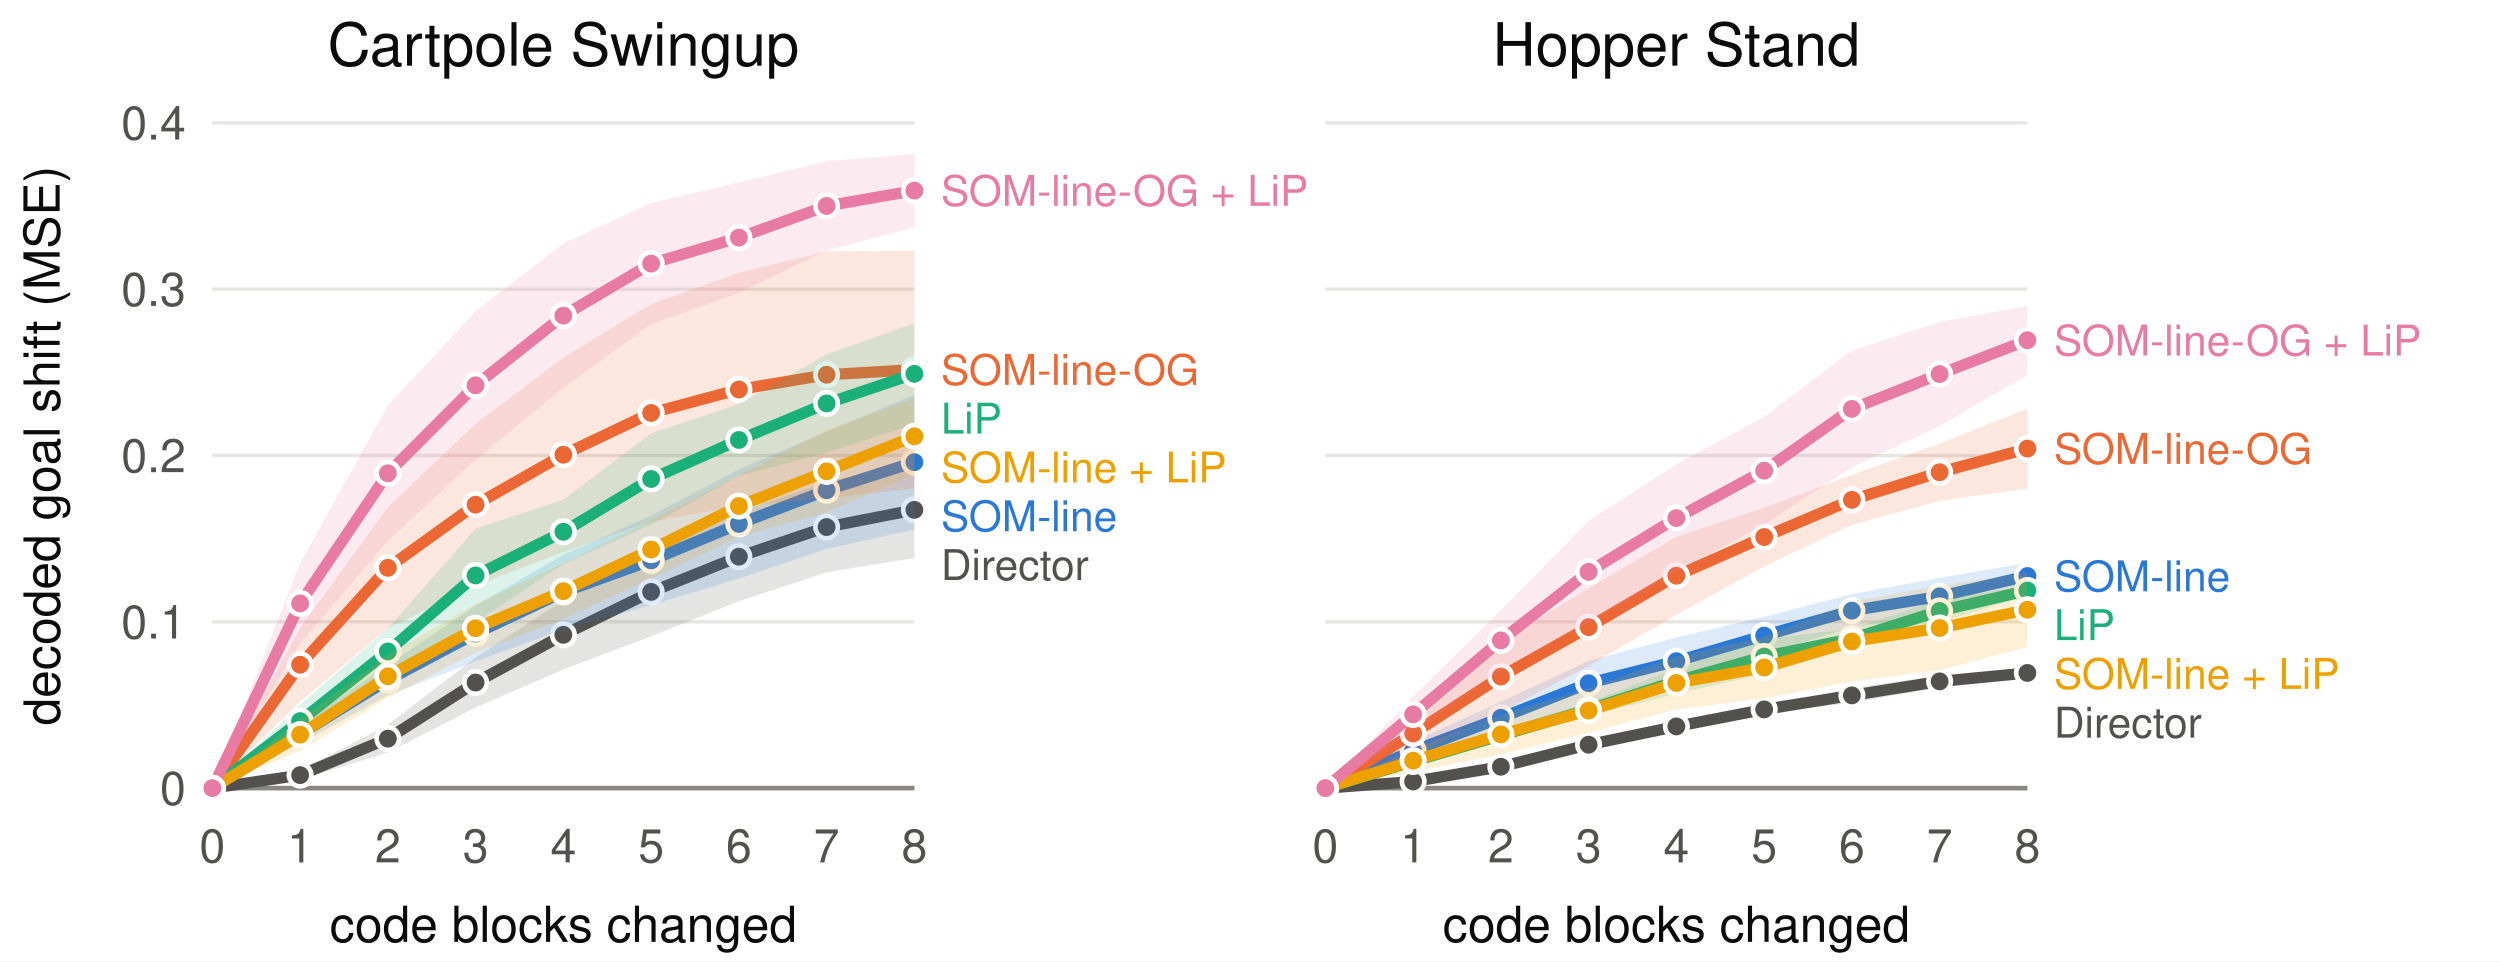
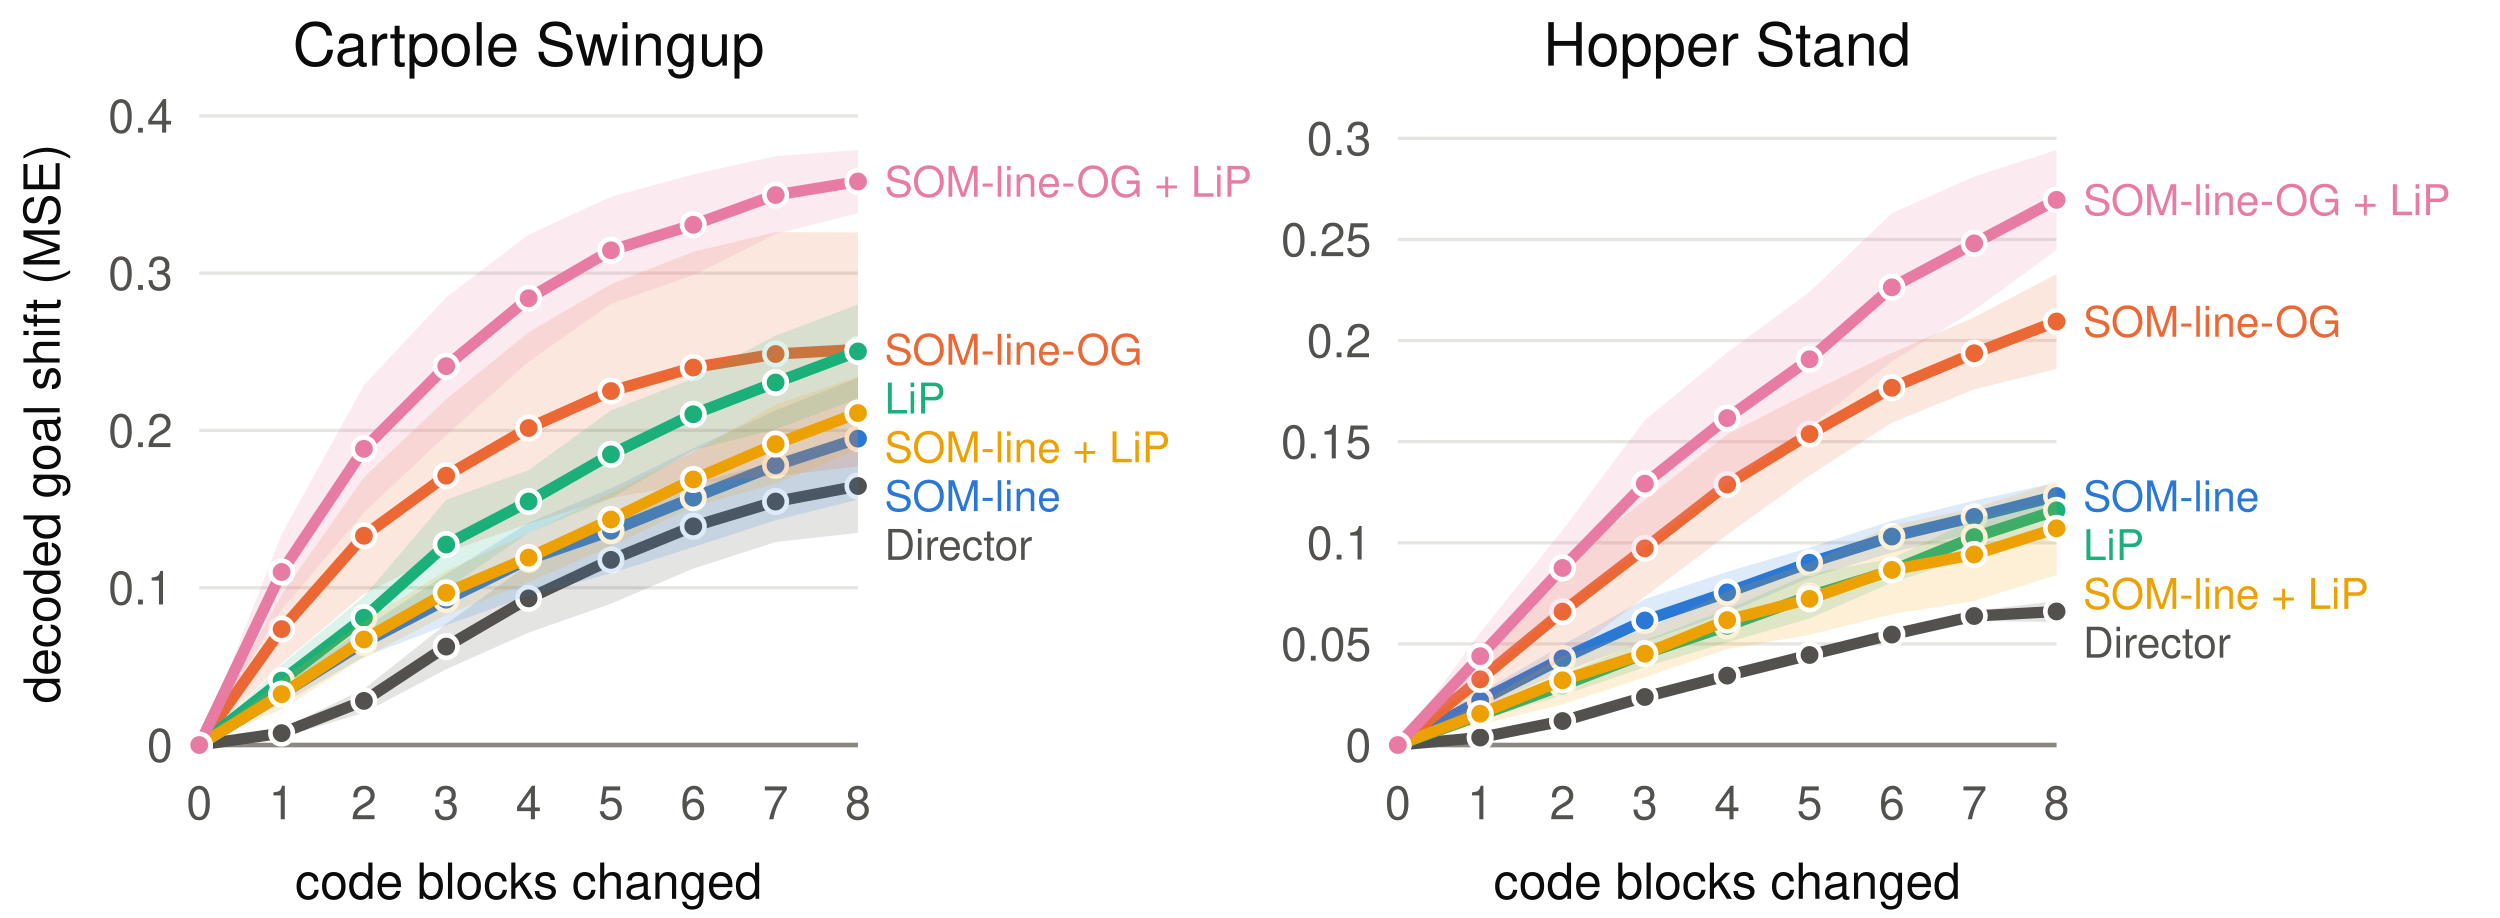
- <svg xmlns="http://www.w3.org/2000/svg" width="4380" height="1684" viewBox="0 0 4380 1684" font-family="Helvetica,Arial,sans-serif">
-   <rect x="0" y="0" width="4380" height="1684" fill="white" />
-   <text x="987.0" y="115.0" font-size="104.5" fill="#0b0b0b" text-anchor="middle">Cartpole Swingup</text>
-   <line x1="372.0" y1="1380.8" x2="1602.0" y2="1380.8" stroke="#e6e5e1" stroke-width="5.81" />
-   <text x="325.5" y="1410.0" font-size="81.3" fill="#52514e" text-anchor="end">0</text>
-   <line x1="372.0" y1="1089.4" x2="1602.0" y2="1089.4" stroke="#e6e5e1" stroke-width="5.81" />
-   <text x="325.5" y="1118.7" font-size="81.3" fill="#52514e" text-anchor="end">0.1</text>
-   <line x1="372.0" y1="798.0" x2="1602.0" y2="798.0" stroke="#e6e5e1" stroke-width="5.81" />
-   <text x="325.5" y="827.3" font-size="81.3" fill="#52514e" text-anchor="end">0.2</text>
-   <line x1="372.0" y1="506.6" x2="1602.0" y2="506.6" stroke="#e6e5e1" stroke-width="5.81" />
-   <text x="325.5" y="535.9" font-size="81.3" fill="#52514e" text-anchor="end">0.3</text>
-   <line x1="372.0" y1="215.2" x2="1602.0" y2="215.2" stroke="#e6e5e1" stroke-width="5.81" />
-   <text x="325.5" y="244.5" font-size="81.3" fill="#52514e" text-anchor="end">0.4</text>
-   <text x="372.0" y="1510.9" font-size="81.3" fill="#52514e" text-anchor="middle">0</text>
-   <text x="525.8" y="1510.9" font-size="81.3" fill="#52514e" text-anchor="middle">1</text>
-   <text x="679.5" y="1510.9" font-size="81.3" fill="#52514e" text-anchor="middle">2</text>
-   <text x="833.2" y="1510.9" font-size="81.3" fill="#52514e" text-anchor="middle">3</text>
-   <text x="987.0" y="1510.9" font-size="81.3" fill="#52514e" text-anchor="middle">4</text>
-   <text x="1140.8" y="1510.9" font-size="81.3" fill="#52514e" text-anchor="middle">5</text>
-   <text x="1294.5" y="1510.9" font-size="81.3" fill="#52514e" text-anchor="middle">6</text>
-   <text x="1448.2" y="1510.9" font-size="81.3" fill="#52514e" text-anchor="middle">7</text>
-   <text x="1602.0" y="1510.9" font-size="81.3" fill="#52514e" text-anchor="middle">8</text>
-   <text x="987.0" y="1650.2" font-size="87.1" fill="#0b0b0b" text-anchor="middle">code blocks changed</text>
-   <text x="104.5" y="780.8" font-size="87.1" fill="#0b0b0b" text-anchor="middle" transform="rotate(-90 104.5 780.8)">decoded goal shift (MSE)</text>
-   <line x1="372.0" y1="1380.8" x2="1602.0" y2="1380.8" stroke="#8a8880" stroke-width="8.13" />
-   <polygon points="372.0,1380.8 525.8,1349.8 679.5,1269.7 833.2,1152.0 987.0,1051.6 1140.8,959.3 1294.5,897.3 1448.2,844.3 1602.0,808.9 1602.0,977.6 1448.2,1002.6 1294.5,1053.3 1140.8,1114.8 987.0,1172.8 833.2,1239.5 679.5,1318.4 525.8,1366.2 372.0,1380.8" fill="#52514e" fill-opacity="0.16" stroke="none" />
-   <path d="M372.0,1380.8 L525.8,1358.0 L679.5,1294.1 L833.2,1195.8 L987.0,1112.2 L1140.8,1037.0 L1294.5,975.3 L1448.2,923.4 L1602.0,893.3" fill="none" stroke="#52514e" stroke-width="19.74" stroke-linejoin="round" />
-   <circle cx="372.0" cy="1380.8" r="19.7" fill="#52514e" stroke="white" stroke-width="8.13" />
-   <circle cx="525.8" cy="1358.0" r="19.7" fill="#52514e" stroke="white" stroke-width="8.13" />
-   <circle cx="679.5" cy="1294.1" r="19.7" fill="#52514e" stroke="white" stroke-width="8.13" />
-   <circle cx="833.2" cy="1195.8" r="19.7" fill="#52514e" stroke="white" stroke-width="8.13" />
-   <circle cx="987.0" cy="1112.2" r="19.7" fill="#52514e" stroke="white" stroke-width="8.13" />
-   <circle cx="1140.8" cy="1037.0" r="19.7" fill="#52514e" stroke="white" stroke-width="8.13" />
-   <circle cx="1294.5" cy="975.3" r="19.7" fill="#52514e" stroke="white" stroke-width="8.13" />
-   <circle cx="1448.2" cy="923.4" r="19.7" fill="#52514e" stroke="white" stroke-width="8.13" />
-   <circle cx="1602.0" cy="893.3" r="19.7" fill="#52514e" stroke="white" stroke-width="8.13" />
-   <polygon points="372.0,1380.8 525.8,1269.7 679.5,1164.6 833.2,1061.2 987.0,971.8 1140.8,903.4 1294.5,822.3 1448.2,756.2 1602.0,691.6 1602.0,927.7 1448.2,961.7 1294.5,1013.5 1140.8,1060.1 987.0,1102.8 833.2,1158.6 679.5,1218.2 525.8,1303.0 372.0,1380.8" fill="#2a78d6" fill-opacity="0.16" stroke="none" />
-   <path d="M372.0,1380.8 L525.8,1286.4 L679.5,1191.4 L833.2,1109.9 L987.0,1037.3 L1140.8,981.8 L1294.5,917.9 L1448.2,858.9 L1602.0,809.7" fill="none" stroke="#2a78d6" stroke-width="19.74" stroke-linejoin="round" />
-   <circle cx="372.0" cy="1380.8" r="19.7" fill="#2a78d6" stroke="white" stroke-width="8.13" />
-   <circle cx="525.8" cy="1286.4" r="19.7" fill="#2a78d6" stroke="white" stroke-width="8.13" />
-   <circle cx="679.5" cy="1191.4" r="19.7" fill="#2a78d6" stroke="white" stroke-width="8.13" />
-   <circle cx="833.2" cy="1109.9" r="19.7" fill="#2a78d6" stroke="white" stroke-width="8.13" />
-   <circle cx="987.0" cy="1037.3" r="19.7" fill="#2a78d6" stroke="white" stroke-width="8.13" />
-   <circle cx="1140.8" cy="981.8" r="19.7" fill="#2a78d6" stroke="white" stroke-width="8.13" />
-   <circle cx="1294.5" cy="917.9" r="19.7" fill="#2a78d6" stroke="white" stroke-width="8.13" />
-   <circle cx="1448.2" cy="858.9" r="19.7" fill="#2a78d6" stroke="white" stroke-width="8.13" />
-   <circle cx="1602.0" cy="809.7" r="19.7" fill="#2a78d6" stroke="white" stroke-width="8.13" />
-   <polygon points="372.0,1380.8 525.8,1100.0 679.5,888.7 833.2,742.6 987.0,626.4 1140.8,532.8 1294.5,477.8 1448.2,440.3 1602.0,439.4 1602.0,855.7 1448.2,872.9 1294.5,886.9 1140.8,914.1 987.0,967.0 833.2,1025.8 679.5,1100.8 525.8,1229.2 372.0,1380.8" fill="#eb6834" fill-opacity="0.16" stroke="none" />
-   <path d="M372.0,1380.8 L525.8,1164.6 L679.5,994.8 L833.2,884.2 L987.0,796.7 L1140.8,723.5 L1294.5,682.4 L1448.2,656.6 L1602.0,647.5" fill="none" stroke="#eb6834" stroke-width="19.74" stroke-linejoin="round" />
-   <circle cx="372.0" cy="1380.8" r="19.7" fill="#eb6834" stroke="white" stroke-width="8.13" />
-   <circle cx="525.8" cy="1164.6" r="19.7" fill="#eb6834" stroke="white" stroke-width="8.13" />
-   <circle cx="679.5" cy="994.8" r="19.7" fill="#eb6834" stroke="white" stroke-width="8.13" />
-   <circle cx="833.2" cy="884.2" r="19.7" fill="#eb6834" stroke="white" stroke-width="8.13" />
-   <circle cx="987.0" cy="796.7" r="19.7" fill="#eb6834" stroke="white" stroke-width="8.13" />
-   <circle cx="1140.8" cy="723.5" r="19.7" fill="#eb6834" stroke="white" stroke-width="8.13" />
-   <circle cx="1294.5" cy="682.4" r="19.7" fill="#eb6834" stroke="white" stroke-width="8.13" />
-   <circle cx="1448.2" cy="656.6" r="19.7" fill="#eb6834" stroke="white" stroke-width="8.13" />
-   <circle cx="1602.0" cy="647.5" r="19.7" fill="#eb6834" stroke="white" stroke-width="8.13" />
-   <polygon points="372.0,1380.8 525.8,1234.6 679.5,1101.1 833.2,926.1 987.0,875.3 1140.8,759.1 1294.5,707.8 1448.2,620.8 1602.0,566.5 1602.0,743.2 1448.2,792.8 1294.5,833.7 1140.8,919.3 987.0,988.1 833.2,1090.2 679.5,1181.5 525.8,1292.3 372.0,1380.8" fill="#1baf7a" fill-opacity="0.16" stroke="none" />
-   <path d="M372.0,1380.8 L525.8,1263.4 L679.5,1141.3 L833.2,1008.2 L987.0,931.7 L1140.8,839.2 L1294.5,770.8 L1448.2,706.8 L1602.0,654.9" fill="none" stroke="#1baf7a" stroke-width="19.74" stroke-linejoin="round" />
-   <circle cx="372.0" cy="1380.8" r="19.7" fill="#1baf7a" stroke="white" stroke-width="8.13" />
-   <circle cx="525.8" cy="1263.4" r="19.7" fill="#1baf7a" stroke="white" stroke-width="8.13" />
-   <circle cx="679.5" cy="1141.3" r="19.7" fill="#1baf7a" stroke="white" stroke-width="8.13" />
-   <circle cx="833.2" cy="1008.2" r="19.7" fill="#1baf7a" stroke="white" stroke-width="8.13" />
-   <circle cx="987.0" cy="931.7" r="19.7" fill="#1baf7a" stroke="white" stroke-width="8.13" />
-   <circle cx="1140.8" cy="839.2" r="19.7" fill="#1baf7a" stroke="white" stroke-width="8.13" />
-   <circle cx="1294.5" cy="770.8" r="19.7" fill="#1baf7a" stroke="white" stroke-width="8.13" />
-   <circle cx="1448.2" cy="706.8" r="19.7" fill="#1baf7a" stroke="white" stroke-width="8.13" />
-   <circle cx="1602.0" cy="654.9" r="19.7" fill="#1baf7a" stroke="white" stroke-width="8.13" />
-   <polygon points="372.0,1380.8 525.8,1258.9 679.5,1147.3 833.2,1058.1 987.0,986.8 1140.8,912.0 1294.5,833.2 1448.2,753.6 1602.0,698.1 1602.0,831.0 1448.2,897.9 1294.5,939.9 1140.8,1013.5 987.0,1084.5 833.2,1143.3 679.5,1222.5 525.8,1315.4 372.0,1380.8" fill="#eda100" fill-opacity="0.16" stroke="none" />
-   <path d="M372.0,1380.8 L525.8,1287.1 L679.5,1184.9 L833.2,1100.7 L987.0,1035.7 L1140.8,962.8 L1294.5,886.6 L1448.2,825.8 L1602.0,764.5" fill="none" stroke="#eda100" stroke-width="19.74" stroke-linejoin="round" />
-   <circle cx="372.0" cy="1380.8" r="19.7" fill="#eda100" stroke="white" stroke-width="8.13" />
-   <circle cx="525.8" cy="1287.1" r="19.7" fill="#eda100" stroke="white" stroke-width="8.13" />
-   <circle cx="679.5" cy="1184.9" r="19.7" fill="#eda100" stroke="white" stroke-width="8.13" />
-   <circle cx="833.2" cy="1100.7" r="19.7" fill="#eda100" stroke="white" stroke-width="8.13" />
-   <circle cx="987.0" cy="1035.7" r="19.7" fill="#eda100" stroke="white" stroke-width="8.13" />
-   <circle cx="1140.8" cy="962.8" r="19.7" fill="#eda100" stroke="white" stroke-width="8.13" />
-   <circle cx="1294.5" cy="886.6" r="19.7" fill="#eda100" stroke="white" stroke-width="8.13" />
-   <circle cx="1448.2" cy="825.8" r="19.7" fill="#eda100" stroke="white" stroke-width="8.13" />
-   <circle cx="1602.0" cy="764.5" r="19.7" fill="#eda100" stroke="white" stroke-width="8.13" />
-   <polygon points="372.0,1380.8 525.8,986.5 679.5,710.8 833.2,545.4 987.0,426.7 1140.8,355.5 1294.5,319.5 1448.2,282.5 1602.0,269.7 1602.0,398.0 1448.2,439.2 1294.5,513.2 1140.8,568.1 987.0,679.2 833.2,804.9 679.5,947.6 525.8,1127.9 372.0,1380.8" fill="#e87ba4" fill-opacity="0.16" stroke="none" />
-   <path d="M372.0,1380.8 L525.8,1057.2 L679.5,829.2 L833.2,675.1 L987.0,553.0 L1140.8,461.8 L1294.5,416.3 L1448.2,360.8 L1602.0,333.9" fill="none" stroke="#e87ba4" stroke-width="19.74" stroke-linejoin="round" />
-   <circle cx="372.0" cy="1380.8" r="19.7" fill="#e87ba4" stroke="white" stroke-width="8.13" />
-   <circle cx="525.8" cy="1057.2" r="19.7" fill="#e87ba4" stroke="white" stroke-width="8.13" />
-   <circle cx="679.5" cy="829.2" r="19.7" fill="#e87ba4" stroke="white" stroke-width="8.13" />
-   <circle cx="833.2" cy="675.1" r="19.7" fill="#e87ba4" stroke="white" stroke-width="8.13" />
-   <circle cx="987.0" cy="553.0" r="19.7" fill="#e87ba4" stroke="white" stroke-width="8.13" />
-   <circle cx="1140.8" cy="461.8" r="19.7" fill="#e87ba4" stroke="white" stroke-width="8.13" />
-   <circle cx="1294.5" cy="416.3" r="19.7" fill="#e87ba4" stroke="white" stroke-width="8.13" />
-   <circle cx="1448.2" cy="360.8" r="19.7" fill="#e87ba4" stroke="white" stroke-width="8.13" />
-   <circle cx="1602.0" cy="333.9" r="19.7" fill="#e87ba4" stroke="white" stroke-width="8.13" />
-   <text xml:space="preserve" x="1648.5" y="360.6" font-size="74.3" fill="#e87ba4">SOM-line-OG + LiP</text>
-   <text xml:space="preserve" x="1648.5" y="674.3" font-size="74.3" fill="#eb6834">SOM-line-OG</text>
-   <text xml:space="preserve" x="1648.5" y="759.7" font-size="74.3" fill="#1baf7a">LiP</text>
-   <text xml:space="preserve" x="1648.5" y="845.2" font-size="74.3" fill="#eda100">SOM-line + LiP</text>
-   <text xml:space="preserve" x="1648.5" y="930.7" font-size="74.3" fill="#2a78d6">SOM-line</text>
-   <text xml:space="preserve" x="1648.5" y="1016.2" font-size="74.3" fill="#52514e">Director</text>
-   <text x="2937.0" y="115.0" font-size="104.5" fill="#0b0b0b" text-anchor="middle">Hopper Stand</text>
-   <line x1="2322.0" y1="1380.8" x2="3552.0" y2="1380.8" stroke="#e6e5e1" stroke-width="5.81" />
-   <line x1="2322.0" y1="1089.4" x2="3552.0" y2="1089.4" stroke="#e6e5e1" stroke-width="5.81" />
-   <line x1="2322.0" y1="798.0" x2="3552.0" y2="798.0" stroke="#e6e5e1" stroke-width="5.81" />
-   <line x1="2322.0" y1="506.6" x2="3552.0" y2="506.6" stroke="#e6e5e1" stroke-width="5.81" />
-   <line x1="2322.0" y1="215.2" x2="3552.0" y2="215.2" stroke="#e6e5e1" stroke-width="5.81" />
-   <text x="2322.0" y="1510.9" font-size="81.3" fill="#52514e" text-anchor="middle">0</text>
-   <text x="2475.8" y="1510.9" font-size="81.3" fill="#52514e" text-anchor="middle">1</text>
-   <text x="2629.5" y="1510.9" font-size="81.3" fill="#52514e" text-anchor="middle">2</text>
-   <text x="2783.2" y="1510.9" font-size="81.3" fill="#52514e" text-anchor="middle">3</text>
-   <text x="2937.0" y="1510.9" font-size="81.3" fill="#52514e" text-anchor="middle">4</text>
-   <text x="3090.8" y="1510.9" font-size="81.3" fill="#52514e" text-anchor="middle">5</text>
-   <text x="3244.5" y="1510.9" font-size="81.3" fill="#52514e" text-anchor="middle">6</text>
-   <text x="3398.2" y="1510.9" font-size="81.3" fill="#52514e" text-anchor="middle">7</text>
-   <text x="3552.0" y="1510.9" font-size="81.3" fill="#52514e" text-anchor="middle">8</text>
-   <text x="2937.0" y="1650.2" font-size="87.1" fill="#0b0b0b" text-anchor="middle">code blocks changed</text>
-   <line x1="2322.0" y1="1380.8" x2="3552.0" y2="1380.8" stroke="#8a8880" stroke-width="8.13" />
-   <polygon points="2322.0,1380.8 2475.8,1366.6 2629.5,1337.4 2783.2,1298.1 2937.0,1269.2 3090.8,1237.1 3244.5,1205.3 3398.2,1183.3 3552.0,1169.3 3552.0,1188.7 3398.2,1204.3 3244.5,1231.3 3090.8,1248.8 2937.0,1276.2 2783.2,1311.2 2629.5,1349.1 2475.8,1371.8 2322.0,1380.8" fill="#52514e" fill-opacity="0.16" stroke="none" />
-   <path d="M2322.0,1380.8 L2475.8,1369.2 L2629.5,1343.3 L2783.2,1304.7 L2937.0,1272.7 L3090.8,1242.9 L3244.5,1218.3 L3398.2,1193.8 L3552.0,1179.0" fill="none" stroke="#52514e" stroke-width="19.74" stroke-linejoin="round" />
-   <circle cx="2322.0" cy="1380.8" r="19.7" fill="#52514e" stroke="white" stroke-width="8.13" />
-   <circle cx="2475.8" cy="1369.2" r="19.7" fill="#52514e" stroke="white" stroke-width="8.13" />
-   <circle cx="2629.5" cy="1343.3" r="19.7" fill="#52514e" stroke="white" stroke-width="8.13" />
-   <circle cx="2783.2" cy="1304.7" r="19.7" fill="#52514e" stroke="white" stroke-width="8.13" />
-   <circle cx="2937.0" cy="1272.7" r="19.7" fill="#52514e" stroke="white" stroke-width="8.13" />
-   <circle cx="3090.8" cy="1242.9" r="19.7" fill="#52514e" stroke="white" stroke-width="8.13" />
-   <circle cx="3244.5" cy="1218.3" r="19.7" fill="#52514e" stroke="white" stroke-width="8.13" />
-   <circle cx="3398.2" cy="1193.8" r="19.7" fill="#52514e" stroke="white" stroke-width="8.13" />
-   <circle cx="3552.0" cy="1179.0" r="19.7" fill="#52514e" stroke="white" stroke-width="8.13" />
-   <polygon points="2322.0,1380.8 2475.8,1299.3 2629.5,1229.5 2783.2,1158.0 2937.0,1116.8 3090.8,1080.5 3244.5,1040.9 3398.2,1012.4 3552.0,986.0 3552.0,1032.4 3398.2,1077.2 3244.5,1098.9 3090.8,1146.4 2937.0,1200.0 2783.2,1235.9 2629.5,1285.8 2475.8,1331.5 2322.0,1380.8" fill="#2a78d6" fill-opacity="0.16" stroke="none" />
-   <path d="M2322.0,1380.8 L2475.8,1315.4 L2629.5,1257.6 L2783.2,1197.0 L2937.0,1158.4 L3090.8,1113.5 L3244.5,1069.9 L3398.2,1044.8 L3552.0,1009.2" fill="none" stroke="#2a78d6" stroke-width="19.74" stroke-linejoin="round" />
-   <circle cx="2322.0" cy="1380.8" r="19.7" fill="#2a78d6" stroke="white" stroke-width="8.13" />
-   <circle cx="2475.8" cy="1315.4" r="19.7" fill="#2a78d6" stroke="white" stroke-width="8.13" />
-   <circle cx="2629.5" cy="1257.6" r="19.7" fill="#2a78d6" stroke="white" stroke-width="8.13" />
-   <circle cx="2783.2" cy="1197.0" r="19.7" fill="#2a78d6" stroke="white" stroke-width="8.13" />
-   <circle cx="2937.0" cy="1158.4" r="19.7" fill="#2a78d6" stroke="white" stroke-width="8.13" />
-   <circle cx="3090.8" cy="1113.5" r="19.7" fill="#2a78d6" stroke="white" stroke-width="8.13" />
-   <circle cx="3244.5" cy="1069.9" r="19.7" fill="#2a78d6" stroke="white" stroke-width="8.13" />
-   <circle cx="3398.2" cy="1044.8" r="19.7" fill="#2a78d6" stroke="white" stroke-width="8.13" />
-   <circle cx="3552.0" cy="1009.2" r="19.7" fill="#2a78d6" stroke="white" stroke-width="8.13" />
-   <polygon points="2322.0,1380.8 2475.8,1246.4 2629.5,1123.4 2783.2,1030.7 2937.0,940.5 3090.8,889.4 3244.5,832.0 3398.2,777.2 3552.0,715.9 3552.0,855.9 3398.2,877.5 3244.5,919.4 3090.8,992.3 2937.0,1076.8 2783.2,1166.9 2629.5,1247.4 2475.8,1323.8 2322.0,1380.8" fill="#eb6834" fill-opacity="0.16" stroke="none" />
-   <path d="M2322.0,1380.8 L2475.8,1285.1 L2629.5,1185.4 L2783.2,1098.8 L2937.0,1008.7 L3090.8,940.9 L3244.5,875.7 L3398.2,827.4 L3552.0,785.9" fill="none" stroke="#eb6834" stroke-width="19.74" stroke-linejoin="round" />
-   <circle cx="2322.0" cy="1380.8" r="19.7" fill="#eb6834" stroke="white" stroke-width="8.13" />
-   <circle cx="2475.8" cy="1285.1" r="19.7" fill="#eb6834" stroke="white" stroke-width="8.13" />
-   <circle cx="2629.5" cy="1185.4" r="19.7" fill="#eb6834" stroke="white" stroke-width="8.13" />
-   <circle cx="2783.2" cy="1098.8" r="19.7" fill="#eb6834" stroke="white" stroke-width="8.13" />
-   <circle cx="2937.0" cy="1008.7" r="19.7" fill="#eb6834" stroke="white" stroke-width="8.13" />
-   <circle cx="3090.8" cy="940.9" r="19.7" fill="#eb6834" stroke="white" stroke-width="8.13" />
-   <circle cx="3244.5" cy="875.7" r="19.7" fill="#eb6834" stroke="white" stroke-width="8.13" />
-   <circle cx="3398.2" cy="827.4" r="19.7" fill="#eb6834" stroke="white" stroke-width="8.13" />
-   <circle cx="3552.0" cy="785.9" r="19.7" fill="#eb6834" stroke="white" stroke-width="8.13" />
-   <polygon points="2322.0,1380.8 2475.8,1327.9 2629.5,1278.1 2783.2,1230.5 2937.0,1171.4 3090.8,1119.5 3244.5,1101.5 3398.2,1050.5 3552.0,1025.9 3552.0,1043.4 3398.2,1090.3 3244.5,1136.2 3090.8,1181.0 2937.0,1215.3 2783.2,1255.3 2629.5,1299.1 2475.8,1340.3 2322.0,1380.8" fill="#1baf7a" fill-opacity="0.16" stroke="none" />
-   <path d="M2322.0,1380.8 L2475.8,1334.1 L2629.5,1288.6 L2783.2,1242.9 L2937.0,1193.3 L3090.8,1150.3 L3244.5,1118.9 L3398.2,1070.4 L3552.0,1034.6" fill="none" stroke="#1baf7a" stroke-width="19.74" stroke-linejoin="round" />
-   <circle cx="2322.0" cy="1380.8" r="19.7" fill="#1baf7a" stroke="white" stroke-width="8.13" />
-   <circle cx="2475.8" cy="1334.1" r="19.7" fill="#1baf7a" stroke="white" stroke-width="8.13" />
-   <circle cx="2629.5" cy="1288.6" r="19.7" fill="#1baf7a" stroke="white" stroke-width="8.13" />
-   <circle cx="2783.2" cy="1242.9" r="19.7" fill="#1baf7a" stroke="white" stroke-width="8.13" />
-   <circle cx="2937.0" cy="1193.3" r="19.7" fill="#1baf7a" stroke="white" stroke-width="8.13" />
-   <circle cx="3090.8" cy="1150.3" r="19.7" fill="#1baf7a" stroke="white" stroke-width="8.13" />
-   <circle cx="3244.5" cy="1118.9" r="19.7" fill="#1baf7a" stroke="white" stroke-width="8.13" />
-   <circle cx="3398.2" cy="1070.4" r="19.7" fill="#1baf7a" stroke="white" stroke-width="8.13" />
-   <circle cx="3552.0" cy="1034.6" r="19.7" fill="#1baf7a" stroke="white" stroke-width="8.13" />
-   <polygon points="2322.0,1380.8 2475.8,1313.0 2629.5,1251.6 2783.2,1206.1 2937.0,1150.4 3090.8,1115.5 3244.5,1053.9 3398.2,1026.3 3552.0,1003.0 3552.0,1133.5 3398.2,1174.3 3244.5,1193.9 3090.8,1223.6 2937.0,1242.7 2783.2,1283.7 2629.5,1321.8 2475.8,1352.4 2322.0,1380.8" fill="#eda100" fill-opacity="0.16" stroke="none" />
-   <path d="M2322.0,1380.8 L2475.8,1332.7 L2629.5,1286.7 L2783.2,1244.9 L2937.0,1196.6 L3090.8,1169.5 L3244.5,1123.9 L3398.2,1100.3 L3552.0,1068.2" fill="none" stroke="#eda100" stroke-width="19.74" stroke-linejoin="round" />
-   <circle cx="2322.0" cy="1380.8" r="19.7" fill="#eda100" stroke="white" stroke-width="8.13" />
-   <circle cx="2475.8" cy="1332.7" r="19.7" fill="#eda100" stroke="white" stroke-width="8.13" />
-   <circle cx="2629.5" cy="1286.7" r="19.7" fill="#eda100" stroke="white" stroke-width="8.13" />
-   <circle cx="2783.2" cy="1244.9" r="19.7" fill="#eda100" stroke="white" stroke-width="8.13" />
-   <circle cx="2937.0" cy="1196.6" r="19.7" fill="#eda100" stroke="white" stroke-width="8.13" />
-   <circle cx="3090.8" cy="1169.5" r="19.7" fill="#eda100" stroke="white" stroke-width="8.13" />
-   <circle cx="3244.5" cy="1123.9" r="19.7" fill="#eda100" stroke="white" stroke-width="8.13" />
-   <circle cx="3398.2" cy="1100.3" r="19.7" fill="#eda100" stroke="white" stroke-width="8.13" />
-   <circle cx="3552.0" cy="1068.2" r="19.7" fill="#eda100" stroke="white" stroke-width="8.13" />
-   <polygon points="2322.0,1380.8 2475.8,1220.1 2629.5,1069.2 2783.2,912.7 2937.0,813.3 3090.8,730.3 3244.5,614.3 3398.2,564.2 3552.0,535.8 3552.0,656.5 3398.2,746.5 3244.5,818.6 3090.8,918.9 2937.0,1002.1 2783.2,1091.1 2629.5,1174.7 2475.8,1283.0 2322.0,1380.8" fill="#e87ba4" fill-opacity="0.16" stroke="none" />
-   <path d="M2322.0,1380.8 L2475.8,1251.6 L2629.5,1122.0 L2783.2,1001.9 L2937.0,907.7 L3090.8,824.6 L3244.5,716.4 L3398.2,655.4 L3552.0,596.1" fill="none" stroke="#e87ba4" stroke-width="19.74" stroke-linejoin="round" />
-   <circle cx="2322.0" cy="1380.8" r="19.7" fill="#e87ba4" stroke="white" stroke-width="8.13" />
-   <circle cx="2475.8" cy="1251.6" r="19.7" fill="#e87ba4" stroke="white" stroke-width="8.13" />
-   <circle cx="2629.5" cy="1122.0" r="19.7" fill="#e87ba4" stroke="white" stroke-width="8.13" />
-   <circle cx="2783.2" cy="1001.9" r="19.7" fill="#e87ba4" stroke="white" stroke-width="8.13" />
-   <circle cx="2937.0" cy="907.7" r="19.7" fill="#e87ba4" stroke="white" stroke-width="8.13" />
-   <circle cx="3090.8" cy="824.6" r="19.7" fill="#e87ba4" stroke="white" stroke-width="8.13" />
-   <circle cx="3244.5" cy="716.4" r="19.7" fill="#e87ba4" stroke="white" stroke-width="8.13" />
-   <circle cx="3398.2" cy="655.4" r="19.7" fill="#e87ba4" stroke="white" stroke-width="8.13" />
-   <circle cx="3552.0" cy="596.1" r="19.7" fill="#e87ba4" stroke="white" stroke-width="8.13" />
-   <text xml:space="preserve" x="3598.5" y="622.9" font-size="74.3" fill="#e87ba4">SOM-line-OG + LiP</text>
-   <text xml:space="preserve" x="3598.5" y="812.7" font-size="74.3" fill="#eb6834">SOM-line-OG</text>
-   <text xml:space="preserve" x="3598.5" y="1036.0" font-size="74.3" fill="#2a78d6">SOM-line</text>
-   <text xml:space="preserve" x="3598.5" y="1121.5" font-size="74.3" fill="#1baf7a">LiP</text>
-   <text xml:space="preserve" x="3598.5" y="1206.9" font-size="74.3" fill="#eda100">SOM-line + LiP</text>
-   <text xml:space="preserve" x="3598.5" y="1292.4" font-size="74.3" fill="#52514e">Director</text>
+ <svg xmlns="http://www.w3.org/2000/svg" width="4668" height="1714" viewBox="0 0 4668 1714" font-family="Helvetica,Arial,sans-serif">
+   <rect x="0" y="0" width="4668" height="1714" fill="white" />
+   <text x="987.0" y="122.5" font-size="111.4" fill="#0b0b0b" text-anchor="middle">Cartpole Swingup</text>
+   <line x1="372.0" y1="1391.1" x2="1602.0" y2="1391.1" stroke="#e6e5e1" stroke-width="6.19" />
+   <text x="322.5" y="1422.3" font-size="86.6" fill="#52514e" text-anchor="end">0</text>
+   <line x1="372.0" y1="1097.4" x2="1602.0" y2="1097.4" stroke="#e6e5e1" stroke-width="6.19" />
+   <text x="322.5" y="1128.6" font-size="86.6" fill="#52514e" text-anchor="end">0.1</text>
+   <line x1="372.0" y1="803.7" x2="1602.0" y2="803.7" stroke="#e6e5e1" stroke-width="6.19" />
+   <text x="322.5" y="834.9" font-size="86.6" fill="#52514e" text-anchor="end">0.2</text>
+   <line x1="372.0" y1="510.0" x2="1602.0" y2="510.0" stroke="#e6e5e1" stroke-width="6.19" />
+   <text x="322.5" y="541.2" font-size="86.6" fill="#52514e" text-anchor="end">0.3</text>
+   <line x1="372.0" y1="216.4" x2="1602.0" y2="216.4" stroke="#e6e5e1" stroke-width="6.19" />
+   <text x="322.5" y="247.6" font-size="86.6" fill="#52514e" text-anchor="end">0.4</text>
+   <text x="372.0" y="1529.7" font-size="86.6" fill="#52514e" text-anchor="middle">0</text>
+   <text x="525.8" y="1529.7" font-size="86.6" fill="#52514e" text-anchor="middle">1</text>
+   <text x="679.5" y="1529.7" font-size="86.6" fill="#52514e" text-anchor="middle">2</text>
+   <text x="833.2" y="1529.7" font-size="86.6" fill="#52514e" text-anchor="middle">3</text>
+   <text x="987.0" y="1529.7" font-size="86.6" fill="#52514e" text-anchor="middle">4</text>
+   <text x="1140.8" y="1529.7" font-size="86.6" fill="#52514e" text-anchor="middle">5</text>
+   <text x="1294.5" y="1529.7" font-size="86.6" fill="#52514e" text-anchor="middle">6</text>
+   <text x="1448.2" y="1529.7" font-size="86.6" fill="#52514e" text-anchor="middle">7</text>
+   <text x="1602.0" y="1529.7" font-size="86.6" fill="#52514e" text-anchor="middle">8</text>
+   <text x="987.0" y="1678.2" font-size="92.8" fill="#0b0b0b" text-anchor="middle">code blocks changed</text>
+   <text x="111.4" y="791.1" font-size="92.8" fill="#0b0b0b" text-anchor="middle" transform="rotate(-90 111.4 791.1)">decoded goal shift (MSE)</text>
+   <line x1="372.0" y1="1391.1" x2="1602.0" y2="1391.1" stroke="#8a8880" stroke-width="8.66" />
+   <polygon points="372.0,1391.1 525.8,1360.9 679.5,1286.3 833.2,1164.9 987.0,1053.3 1140.8,963.6 1294.5,903.9 1448.2,860.9 1602.0,820.1 1602.0,994.9 1448.2,1012.1 1294.5,1061.7 1140.8,1127.2 987.0,1181.3 833.2,1249.6 679.5,1331.0 525.8,1376.8 372.0,1391.1" fill="#52514e" fill-opacity="0.16" stroke="none" />
+   <path d="M372.0,1391.1 L525.8,1368.9 L679.5,1308.7 L833.2,1207.3 L987.0,1117.3 L1140.8,1045.4 L1294.5,982.8 L1448.2,936.5 L1602.0,907.5" fill="none" stroke="#52514e" stroke-width="21.04" stroke-linejoin="round" />
+   <circle cx="372.0" cy="1391.1" r="21.0" fill="#52514e" stroke="white" stroke-width="8.66" />
+   <circle cx="525.8" cy="1368.9" r="21.0" fill="#52514e" stroke="white" stroke-width="8.66" />
+   <circle cx="679.5" cy="1308.7" r="21.0" fill="#52514e" stroke="white" stroke-width="8.66" />
+   <circle cx="833.2" cy="1207.3" r="21.0" fill="#52514e" stroke="white" stroke-width="8.66" />
+   <circle cx="987.0" cy="1117.3" r="21.0" fill="#52514e" stroke="white" stroke-width="8.66" />
+   <circle cx="1140.8" cy="1045.4" r="21.0" fill="#52514e" stroke="white" stroke-width="8.66" />
+   <circle cx="1294.5" cy="982.8" r="21.0" fill="#52514e" stroke="white" stroke-width="8.66" />
+   <circle cx="1448.2" cy="936.5" r="21.0" fill="#52514e" stroke="white" stroke-width="8.66" />
+   <circle cx="1602.0" cy="907.5" r="21.0" fill="#52514e" stroke="white" stroke-width="8.66" />
+   <polygon points="372.0,1391.1 525.8,1277.5 679.5,1173.0 833.2,1071.8 987.0,976.3 1140.8,911.7 1294.5,837.0 1448.2,766.3 1602.0,705.2 1602.0,932.7 1448.2,971.4 1294.5,1021.5 1140.8,1070.5 987.0,1112.0 833.2,1167.6 679.5,1226.5 525.8,1314.7 372.0,1391.1" fill="#2a78d6" fill-opacity="0.16" stroke="none" />
+   <path d="M372.0,1391.1 L525.8,1296.1 L679.5,1199.7 L833.2,1119.7 L987.0,1044.1 L1140.8,991.1 L1294.5,929.2 L1448.2,868.9 L1602.0,819.0" fill="none" stroke="#2a78d6" stroke-width="21.04" stroke-linejoin="round" />
+   <circle cx="372.0" cy="1391.1" r="21.0" fill="#2a78d6" stroke="white" stroke-width="8.66" />
+   <circle cx="525.8" cy="1296.1" r="21.0" fill="#2a78d6" stroke="white" stroke-width="8.66" />
+   <circle cx="679.5" cy="1199.7" r="21.0" fill="#2a78d6" stroke="white" stroke-width="8.66" />
+   <circle cx="833.2" cy="1119.7" r="21.0" fill="#2a78d6" stroke="white" stroke-width="8.66" />
+   <circle cx="987.0" cy="1044.1" r="21.0" fill="#2a78d6" stroke="white" stroke-width="8.66" />
+   <circle cx="1140.8" cy="991.1" r="21.0" fill="#2a78d6" stroke="white" stroke-width="8.66" />
+   <circle cx="1294.5" cy="929.2" r="21.0" fill="#2a78d6" stroke="white" stroke-width="8.66" />
+   <circle cx="1448.2" cy="868.9" r="21.0" fill="#2a78d6" stroke="white" stroke-width="8.66" />
+   <circle cx="1602.0" cy="819.0" r="21.0" fill="#2a78d6" stroke="white" stroke-width="8.66" />
+   <polygon points="372.0,1391.1 525.8,1110.1 679.5,891.4 833.2,745.4 987.0,620.3 1140.8,530.6 1294.5,470.0 1448.2,433.3 1602.0,434.0 1602.0,871.0 1448.2,888.8 1294.5,902.5 1140.8,929.9 987.0,978.1 833.2,1031.0 679.5,1109.3 525.8,1239.2 372.0,1391.1" fill="#eb6834" fill-opacity="0.16" stroke="none" />
+   <path d="M372.0,1391.1 L525.8,1174.6 L679.5,1000.4 L833.2,888.2 L987.0,799.2 L1140.8,730.2 L1294.5,686.3 L1448.2,661.0 L1602.0,652.5" fill="none" stroke="#eb6834" stroke-width="21.04" stroke-linejoin="round" />
+   <circle cx="372.0" cy="1391.1" r="21.0" fill="#eb6834" stroke="white" stroke-width="8.66" />
+   <circle cx="525.8" cy="1174.6" r="21.0" fill="#eb6834" stroke="white" stroke-width="8.66" />
+   <circle cx="679.5" cy="1000.4" r="21.0" fill="#eb6834" stroke="white" stroke-width="8.66" />
+   <circle cx="833.2" cy="888.2" r="21.0" fill="#eb6834" stroke="white" stroke-width="8.66" />
+   <circle cx="987.0" cy="799.2" r="21.0" fill="#eb6834" stroke="white" stroke-width="8.66" />
+   <circle cx="1140.8" cy="730.2" r="21.0" fill="#eb6834" stroke="white" stroke-width="8.66" />
+   <circle cx="1294.5" cy="686.3" r="21.0" fill="#eb6834" stroke="white" stroke-width="8.66" />
+   <circle cx="1448.2" cy="661.0" r="21.0" fill="#eb6834" stroke="white" stroke-width="8.66" />
+   <circle cx="1602.0" cy="652.5" r="21.0" fill="#eb6834" stroke="white" stroke-width="8.66" />
+   <polygon points="372.0,1391.1 525.8,1241.3 679.5,1113.4 833.2,933.1 987.0,877.8 1140.8,766.1 1294.5,706.7 1448.2,626.7 1602.0,568.4 1602.0,743.9 1448.2,801.6 1294.5,840.4 1140.8,930.6 987.0,994.9 833.2,1100.5 679.5,1193.7 525.8,1300.4 372.0,1391.1" fill="#1baf7a" fill-opacity="0.16" stroke="none" />
+   <path d="M372.0,1391.1 L525.8,1270.8 L679.5,1153.5 L833.2,1016.8 L987.0,936.4 L1140.8,848.4 L1294.5,773.5 L1448.2,714.2 L1602.0,656.2" fill="none" stroke="#1baf7a" stroke-width="21.04" stroke-linejoin="round" />
+   <circle cx="372.0" cy="1391.1" r="21.0" fill="#1baf7a" stroke="white" stroke-width="8.66" />
+   <circle cx="525.8" cy="1270.8" r="21.0" fill="#1baf7a" stroke="white" stroke-width="8.66" />
+   <circle cx="679.5" cy="1153.5" r="21.0" fill="#1baf7a" stroke="white" stroke-width="8.66" />
+   <circle cx="833.2" cy="1016.8" r="21.0" fill="#1baf7a" stroke="white" stroke-width="8.66" />
+   <circle cx="987.0" cy="936.4" r="21.0" fill="#1baf7a" stroke="white" stroke-width="8.66" />
+   <circle cx="1140.8" cy="848.4" r="21.0" fill="#1baf7a" stroke="white" stroke-width="8.66" />
+   <circle cx="1294.5" cy="773.5" r="21.0" fill="#1baf7a" stroke="white" stroke-width="8.66" />
+   <circle cx="1448.2" cy="714.2" r="21.0" fill="#1baf7a" stroke="white" stroke-width="8.66" />
+   <circle cx="1602.0" cy="656.2" r="21.0" fill="#1baf7a" stroke="white" stroke-width="8.66" />
+   <polygon points="372.0,1391.1 525.8,1268.1 679.5,1160.1 833.2,1065.7 987.0,995.4 1140.8,920.5 1294.5,844.5 1448.2,755.4 1602.0,703.1 1602.0,839.2 1448.2,903.1 1294.5,946.1 1140.8,1019.7 987.0,1087.0 833.2,1148.1 679.5,1227.9 525.8,1324.2 372.0,1391.1" fill="#eda100" fill-opacity="0.16" stroke="none" />
+   <path d="M372.0,1391.1 L525.8,1296.1 L679.5,1194.0 L833.2,1106.9 L987.0,1041.2 L1140.8,970.1 L1294.5,895.3 L1448.2,829.2 L1602.0,771.2" fill="none" stroke="#eda100" stroke-width="21.04" stroke-linejoin="round" />
+   <circle cx="372.0" cy="1391.1" r="21.0" fill="#eda100" stroke="white" stroke-width="8.66" />
+   <circle cx="525.8" cy="1296.1" r="21.0" fill="#eda100" stroke="white" stroke-width="8.66" />
+   <circle cx="679.5" cy="1194.0" r="21.0" fill="#eda100" stroke="white" stroke-width="8.66" />
+   <circle cx="833.2" cy="1106.9" r="21.0" fill="#eda100" stroke="white" stroke-width="8.66" />
+   <circle cx="987.0" cy="1041.2" r="21.0" fill="#eda100" stroke="white" stroke-width="8.66" />
+   <circle cx="1140.8" cy="970.1" r="21.0" fill="#eda100" stroke="white" stroke-width="8.66" />
+   <circle cx="1294.5" cy="895.3" r="21.0" fill="#eda100" stroke="white" stroke-width="8.66" />
+   <circle cx="1448.2" cy="829.2" r="21.0" fill="#eda100" stroke="white" stroke-width="8.66" />
+   <circle cx="1602.0" cy="771.2" r="21.0" fill="#eda100" stroke="white" stroke-width="8.66" />
+   <polygon points="372.0,1391.1 525.8,997.8 679.5,719.1 833.2,555.1 987.0,438.0 1140.8,367.3 1294.5,325.6 1448.2,291.5 1602.0,280.0 1602.0,397.7 1448.2,437.0 1294.5,513.7 1140.8,567.4 987.0,675.7 833.2,812.3 679.5,957.1 525.8,1138.3 372.0,1391.1" fill="#e87ba4" fill-opacity="0.16" stroke="none" />
+   <path d="M372.0,1391.1 L525.8,1068.0 L679.5,838.1 L833.2,683.7 L987.0,556.9 L1140.8,467.4 L1294.5,419.7 L1448.2,364.2 L1602.0,338.9" fill="none" stroke="#e87ba4" stroke-width="21.04" stroke-linejoin="round" />
+   <circle cx="372.0" cy="1391.1" r="21.0" fill="#e87ba4" stroke="white" stroke-width="8.66" />
+   <circle cx="525.8" cy="1068.0" r="21.0" fill="#e87ba4" stroke="white" stroke-width="8.66" />
+   <circle cx="679.5" cy="838.1" r="21.0" fill="#e87ba4" stroke="white" stroke-width="8.66" />
+   <circle cx="833.2" cy="683.7" r="21.0" fill="#e87ba4" stroke="white" stroke-width="8.66" />
+   <circle cx="987.0" cy="556.9" r="21.0" fill="#e87ba4" stroke="white" stroke-width="8.66" />
+   <circle cx="1140.8" cy="467.4" r="21.0" fill="#e87ba4" stroke="white" stroke-width="8.66" />
+   <circle cx="1294.5" cy="419.7" r="21.0" fill="#e87ba4" stroke="white" stroke-width="8.66" />
+   <circle cx="1448.2" cy="364.2" r="21.0" fill="#e87ba4" stroke="white" stroke-width="8.66" />
+   <circle cx="1602.0" cy="338.9" r="21.0" fill="#e87ba4" stroke="white" stroke-width="8.66" />
+   <text xml:space="preserve" x="1651.5" y="367.4" font-size="79.2" fill="#e87ba4">SOM-line-OG + LiP</text>
+   <text xml:space="preserve" x="1651.5" y="681.0" font-size="79.2" fill="#eb6834">SOM-line-OG</text>
+   <text xml:space="preserve" x="1651.5" y="772.1" font-size="79.2" fill="#1baf7a">LiP</text>
+   <text xml:space="preserve" x="1651.5" y="863.2" font-size="79.2" fill="#eda100">SOM-line + LiP</text>
+   <text xml:space="preserve" x="1651.5" y="954.3" font-size="79.2" fill="#2a78d6">SOM-line</text>
+   <text xml:space="preserve" x="1651.5" y="1045.4" font-size="79.2" fill="#52514e">Director</text>
+   <text x="3225.0" y="122.5" font-size="111.4" fill="#0b0b0b" text-anchor="middle">Hopper Stand</text>
+   <line x1="2610.0" y1="1391.1" x2="3840.0" y2="1391.1" stroke="#e6e5e1" stroke-width="6.19" />
+   <text x="2560.5" y="1422.3" font-size="86.6" fill="#52514e" text-anchor="end">0</text>
+   <line x1="2610.0" y1="1202.3" x2="3840.0" y2="1202.3" stroke="#e6e5e1" stroke-width="6.19" />
+   <text x="2560.5" y="1233.5" font-size="86.6" fill="#52514e" text-anchor="end">0.05</text>
+   <line x1="2610.0" y1="1013.5" x2="3840.0" y2="1013.5" stroke="#e6e5e1" stroke-width="6.19" />
+   <text x="2560.5" y="1044.7" font-size="86.6" fill="#52514e" text-anchor="end">0.1</text>
+   <line x1="2610.0" y1="824.7" x2="3840.0" y2="824.7" stroke="#e6e5e1" stroke-width="6.19" />
+   <text x="2560.5" y="855.9" font-size="86.6" fill="#52514e" text-anchor="end">0.15</text>
+   <line x1="2610.0" y1="635.9" x2="3840.0" y2="635.9" stroke="#e6e5e1" stroke-width="6.19" />
+   <text x="2560.5" y="667.1" font-size="86.6" fill="#52514e" text-anchor="end">0.2</text>
+   <line x1="2610.0" y1="447.1" x2="3840.0" y2="447.1" stroke="#e6e5e1" stroke-width="6.19" />
+   <text x="2560.5" y="478.3" font-size="86.6" fill="#52514e" text-anchor="end">0.25</text>
+   <line x1="2610.0" y1="258.3" x2="3840.0" y2="258.3" stroke="#e6e5e1" stroke-width="6.19" />
+   <text x="2560.5" y="289.5" font-size="86.6" fill="#52514e" text-anchor="end">0.3</text>
+   <text x="2610.0" y="1529.7" font-size="86.6" fill="#52514e" text-anchor="middle">0</text>
+   <text x="2763.8" y="1529.7" font-size="86.6" fill="#52514e" text-anchor="middle">1</text>
+   <text x="2917.5" y="1529.7" font-size="86.6" fill="#52514e" text-anchor="middle">2</text>
+   <text x="3071.2" y="1529.7" font-size="86.6" fill="#52514e" text-anchor="middle">3</text>
+   <text x="3225.0" y="1529.7" font-size="86.6" fill="#52514e" text-anchor="middle">4</text>
+   <text x="3378.8" y="1529.7" font-size="86.6" fill="#52514e" text-anchor="middle">5</text>
+   <text x="3532.5" y="1529.7" font-size="86.6" fill="#52514e" text-anchor="middle">6</text>
+   <text x="3686.2" y="1529.7" font-size="86.6" fill="#52514e" text-anchor="middle">7</text>
+   <text x="3840.0" y="1529.7" font-size="86.6" fill="#52514e" text-anchor="middle">8</text>
+   <text x="3225.0" y="1678.2" font-size="92.8" fill="#0b0b0b" text-anchor="middle">code blocks changed</text>
+   <line x1="2610.0" y1="1391.1" x2="3840.0" y2="1391.1" stroke="#8a8880" stroke-width="8.66" />
+   <polygon points="2610.0,1391.1 2763.8,1375.7 2917.5,1340.5 3071.2,1296.7 3225.0,1251.0 3378.8,1215.4 3532.5,1174.5 3686.2,1140.6 3840.0,1122.0 3840.0,1161.4 3686.2,1159.8 3532.5,1195.2 3378.8,1230.6 3225.0,1271.9 3071.2,1306.0 2917.5,1352.1 2763.8,1378.5 2610.0,1391.1" fill="#52514e" fill-opacity="0.16" stroke="none" />
+   <path d="M2610.0,1391.1 L2763.8,1377.1 L2917.5,1346.3 L3071.2,1301.4 L3225.0,1261.5 L3378.8,1223.0 L3532.5,1184.9 L3686.2,1150.2 L3840.0,1141.7" fill="none" stroke="#52514e" stroke-width="21.04" stroke-linejoin="round" />
+   <circle cx="2610.0" cy="1391.1" r="21.0" fill="#52514e" stroke="white" stroke-width="8.66" />
+   <circle cx="2763.8" cy="1377.1" r="21.0" fill="#52514e" stroke="white" stroke-width="8.66" />
+   <circle cx="2917.5" cy="1346.3" r="21.0" fill="#52514e" stroke="white" stroke-width="8.66" />
+   <circle cx="3071.2" cy="1301.4" r="21.0" fill="#52514e" stroke="white" stroke-width="8.66" />
+   <circle cx="3225.0" cy="1261.5" r="21.0" fill="#52514e" stroke="white" stroke-width="8.66" />
+   <circle cx="3378.8" cy="1223.0" r="21.0" fill="#52514e" stroke="white" stroke-width="8.66" />
+   <circle cx="3532.5" cy="1184.9" r="21.0" fill="#52514e" stroke="white" stroke-width="8.66" />
+   <circle cx="3686.2" cy="1150.2" r="21.0" fill="#52514e" stroke="white" stroke-width="8.66" />
+   <circle cx="3840.0" cy="1141.7" r="21.0" fill="#52514e" stroke="white" stroke-width="8.66" />
+   <polygon points="2610.0,1391.1 2763.8,1293.4 2917.5,1204.4 3071.2,1118.6 3225.0,1067.6 3378.8,1022.5 3532.5,972.4 3686.2,934.7 3840.0,901.1 3840.0,951.3 3686.2,995.7 3532.5,1031.5 3378.8,1078.9 3225.0,1144.6 3071.2,1198.7 2917.5,1254.4 2763.8,1322.7 2610.0,1391.1" fill="#2a78d6" fill-opacity="0.16" stroke="none" />
+   <path d="M2610.0,1391.1 L2763.8,1308.0 L2917.5,1229.4 L3071.2,1158.6 L3225.0,1106.1 L3378.8,1050.7 L3532.5,1001.9 L3686.2,965.2 L3840.0,926.2" fill="none" stroke="#2a78d6" stroke-width="21.04" stroke-linejoin="round" />
+   <circle cx="2610.0" cy="1391.1" r="21.0" fill="#2a78d6" stroke="white" stroke-width="8.66" />
+   <circle cx="2763.8" cy="1308.0" r="21.0" fill="#2a78d6" stroke="white" stroke-width="8.66" />
+   <circle cx="2917.5" cy="1229.4" r="21.0" fill="#2a78d6" stroke="white" stroke-width="8.66" />
+   <circle cx="3071.2" cy="1158.6" r="21.0" fill="#2a78d6" stroke="white" stroke-width="8.66" />
+   <circle cx="3225.0" cy="1106.1" r="21.0" fill="#2a78d6" stroke="white" stroke-width="8.66" />
+   <circle cx="3378.8" cy="1050.7" r="21.0" fill="#2a78d6" stroke="white" stroke-width="8.66" />
+   <circle cx="3532.5" cy="1001.9" r="21.0" fill="#2a78d6" stroke="white" stroke-width="8.66" />
+   <circle cx="3686.2" cy="965.2" r="21.0" fill="#2a78d6" stroke="white" stroke-width="8.66" />
+   <circle cx="3840.0" cy="926.2" r="21.0" fill="#2a78d6" stroke="white" stroke-width="8.66" />
+   <polygon points="2610.0,1391.1 2763.8,1213.2 2917.5,1052.0 3071.2,933.7 3225.0,811.0 3378.8,732.9 3532.5,658.9 3686.2,592.4 3840.0,511.5 3840.0,689.1 3686.2,726.9 3532.5,789.2 3378.8,887.8 3225.0,998.4 3071.2,1114.1 2917.5,1232.0 2763.8,1323.9 2610.0,1391.1" fill="#eb6834" fill-opacity="0.16" stroke="none" />
+   <path d="M2610.0,1391.1 L2763.8,1268.5 L2917.5,1142.0 L3071.2,1023.9 L3225.0,904.7 L3378.8,810.4 L3532.5,724.0 L3686.2,659.6 L3840.0,600.3" fill="none" stroke="#eb6834" stroke-width="21.04" stroke-linejoin="round" />
+   <circle cx="2610.0" cy="1391.1" r="21.0" fill="#eb6834" stroke="white" stroke-width="8.66" />
+   <circle cx="2763.8" cy="1268.5" r="21.0" fill="#eb6834" stroke="white" stroke-width="8.66" />
+   <circle cx="2917.5" cy="1142.0" r="21.0" fill="#eb6834" stroke="white" stroke-width="8.66" />
+   <circle cx="3071.2" cy="1023.9" r="21.0" fill="#eb6834" stroke="white" stroke-width="8.66" />
+   <circle cx="3225.0" cy="904.7" r="21.0" fill="#eb6834" stroke="white" stroke-width="8.66" />
+   <circle cx="3378.8" cy="810.4" r="21.0" fill="#eb6834" stroke="white" stroke-width="8.66" />
+   <circle cx="3532.5" cy="724.0" r="21.0" fill="#eb6834" stroke="white" stroke-width="8.66" />
+   <circle cx="3686.2" cy="659.6" r="21.0" fill="#eb6834" stroke="white" stroke-width="8.66" />
+   <circle cx="3840.0" cy="600.3" r="21.0" fill="#eb6834" stroke="white" stroke-width="8.66" />
+   <polygon points="2610.0,1391.1 2763.8,1328.4 2917.5,1261.0 3071.2,1195.5 3225.0,1137.6 3378.8,1071.1 3532.5,1042.9 3686.2,968.5 3840.0,932.1 3840.0,973.6 3686.2,1037.3 3532.5,1087.9 3378.8,1154.8 3225.0,1199.5 3071.2,1245.5 2917.5,1298.6 2763.8,1342.7 2610.0,1391.1" fill="#1baf7a" fill-opacity="0.16" stroke="none" />
+   <path d="M2610.0,1391.1 L2763.8,1335.5 L2917.5,1279.8 L3071.2,1220.5 L3225.0,1168.6 L3378.8,1112.9 L3532.5,1065.4 L3686.2,1002.9 L3840.0,952.9" fill="none" stroke="#1baf7a" stroke-width="21.04" stroke-linejoin="round" />
+   <circle cx="2610.0" cy="1391.1" r="21.0" fill="#1baf7a" stroke="white" stroke-width="8.66" />
+   <circle cx="2763.8" cy="1335.5" r="21.0" fill="#1baf7a" stroke="white" stroke-width="8.66" />
+   <circle cx="2917.5" cy="1279.8" r="21.0" fill="#1baf7a" stroke="white" stroke-width="8.66" />
+   <circle cx="3071.2" cy="1220.5" r="21.0" fill="#1baf7a" stroke="white" stroke-width="8.66" />
+   <circle cx="3225.0" cy="1168.6" r="21.0" fill="#1baf7a" stroke="white" stroke-width="8.66" />
+   <circle cx="3378.8" cy="1112.9" r="21.0" fill="#1baf7a" stroke="white" stroke-width="8.66" />
+   <circle cx="3532.5" cy="1065.4" r="21.0" fill="#1baf7a" stroke="white" stroke-width="8.66" />
+   <circle cx="3686.2" cy="1002.9" r="21.0" fill="#1baf7a" stroke="white" stroke-width="8.66" />
+   <circle cx="3840.0" cy="952.9" r="21.0" fill="#1baf7a" stroke="white" stroke-width="8.66" />
+   <polygon points="2610.0,1391.1 2763.8,1312.4 2917.5,1225.2 3071.2,1176.6 3225.0,1104.2 3378.8,1050.7 3532.5,981.2 3686.2,948.4 3840.0,899.3 3840.0,1073.7 3686.2,1122.1 3532.5,1146.9 3378.8,1185.5 3225.0,1211.7 3071.2,1264.5 2917.5,1315.2 2763.8,1352.8 2610.0,1391.1" fill="#eda100" fill-opacity="0.16" stroke="none" />
+   <path d="M2610.0,1391.1 L2763.8,1332.6 L2917.5,1270.2 L3071.2,1220.6 L3225.0,1157.9 L3378.8,1118.1 L3532.5,1064.1 L3686.2,1035.3 L3840.0,986.5" fill="none" stroke="#eda100" stroke-width="21.04" stroke-linejoin="round" />
+   <circle cx="2610.0" cy="1391.1" r="21.0" fill="#eda100" stroke="white" stroke-width="8.66" />
+   <circle cx="2763.8" cy="1332.6" r="21.0" fill="#eda100" stroke="white" stroke-width="8.66" />
+   <circle cx="2917.5" cy="1270.2" r="21.0" fill="#eda100" stroke="white" stroke-width="8.66" />
+   <circle cx="3071.2" cy="1220.6" r="21.0" fill="#eda100" stroke="white" stroke-width="8.66" />
+   <circle cx="3225.0" cy="1157.9" r="21.0" fill="#eda100" stroke="white" stroke-width="8.66" />
+   <circle cx="3378.8" cy="1118.1" r="21.0" fill="#eda100" stroke="white" stroke-width="8.66" />
+   <circle cx="3532.5" cy="1064.1" r="21.0" fill="#eda100" stroke="white" stroke-width="8.66" />
+   <circle cx="3686.2" cy="1035.3" r="21.0" fill="#eda100" stroke="white" stroke-width="8.66" />
+   <circle cx="3840.0" cy="986.5" r="21.0" fill="#eda100" stroke="white" stroke-width="8.66" />
+   <polygon points="2610.0,1391.1 2763.8,1181.2 2917.5,990.1 3071.2,784.3 3225.0,658.2 3378.8,544.9 3532.5,398.1 3686.2,329.5 3840.0,280.0 3840.0,466.4 3686.2,579.3 3532.5,674.9 3378.8,796.6 3225.0,903.3 3071.2,1021.8 2917.5,1130.9 2763.8,1269.3 2610.0,1391.1" fill="#e87ba4" fill-opacity="0.16" stroke="none" />
+   <path d="M2610.0,1391.1 L2763.8,1225.2 L2917.5,1060.5 L3071.2,903.1 L3225.0,780.7 L3378.8,670.8 L3532.5,536.5 L3686.2,454.4 L3840.0,373.2" fill="none" stroke="#e87ba4" stroke-width="21.04" stroke-linejoin="round" />
+   <circle cx="2610.0" cy="1391.1" r="21.0" fill="#e87ba4" stroke="white" stroke-width="8.66" />
+   <circle cx="2763.8" cy="1225.2" r="21.0" fill="#e87ba4" stroke="white" stroke-width="8.66" />
+   <circle cx="2917.5" cy="1060.5" r="21.0" fill="#e87ba4" stroke="white" stroke-width="8.66" />
+   <circle cx="3071.2" cy="903.1" r="21.0" fill="#e87ba4" stroke="white" stroke-width="8.66" />
+   <circle cx="3225.0" cy="780.7" r="21.0" fill="#e87ba4" stroke="white" stroke-width="8.66" />
+   <circle cx="3378.8" cy="670.8" r="21.0" fill="#e87ba4" stroke="white" stroke-width="8.66" />
+   <circle cx="3532.5" cy="536.5" r="21.0" fill="#e87ba4" stroke="white" stroke-width="8.66" />
+   <circle cx="3686.2" cy="454.4" r="21.0" fill="#e87ba4" stroke="white" stroke-width="8.66" />
+   <circle cx="3840.0" cy="373.2" r="21.0" fill="#e87ba4" stroke="white" stroke-width="8.66" />
+   <text xml:space="preserve" x="3889.5" y="401.7" font-size="79.2" fill="#e87ba4">SOM-line-OG + LiP</text>
+   <text xml:space="preserve" x="3889.5" y="628.8" font-size="79.2" fill="#eb6834">SOM-line-OG</text>
+   <text xml:space="preserve" x="3889.5" y="954.7" font-size="79.2" fill="#2a78d6">SOM-line</text>
+   <text xml:space="preserve" x="3889.5" y="1045.8" font-size="79.2" fill="#1baf7a">LiP</text>
+   <text xml:space="preserve" x="3889.5" y="1136.9" font-size="79.2" fill="#eda100">SOM-line + LiP</text>
+   <text xml:space="preserve" x="3889.5" y="1228.0" font-size="79.2" fill="#52514e">Director</text>
</svg>
